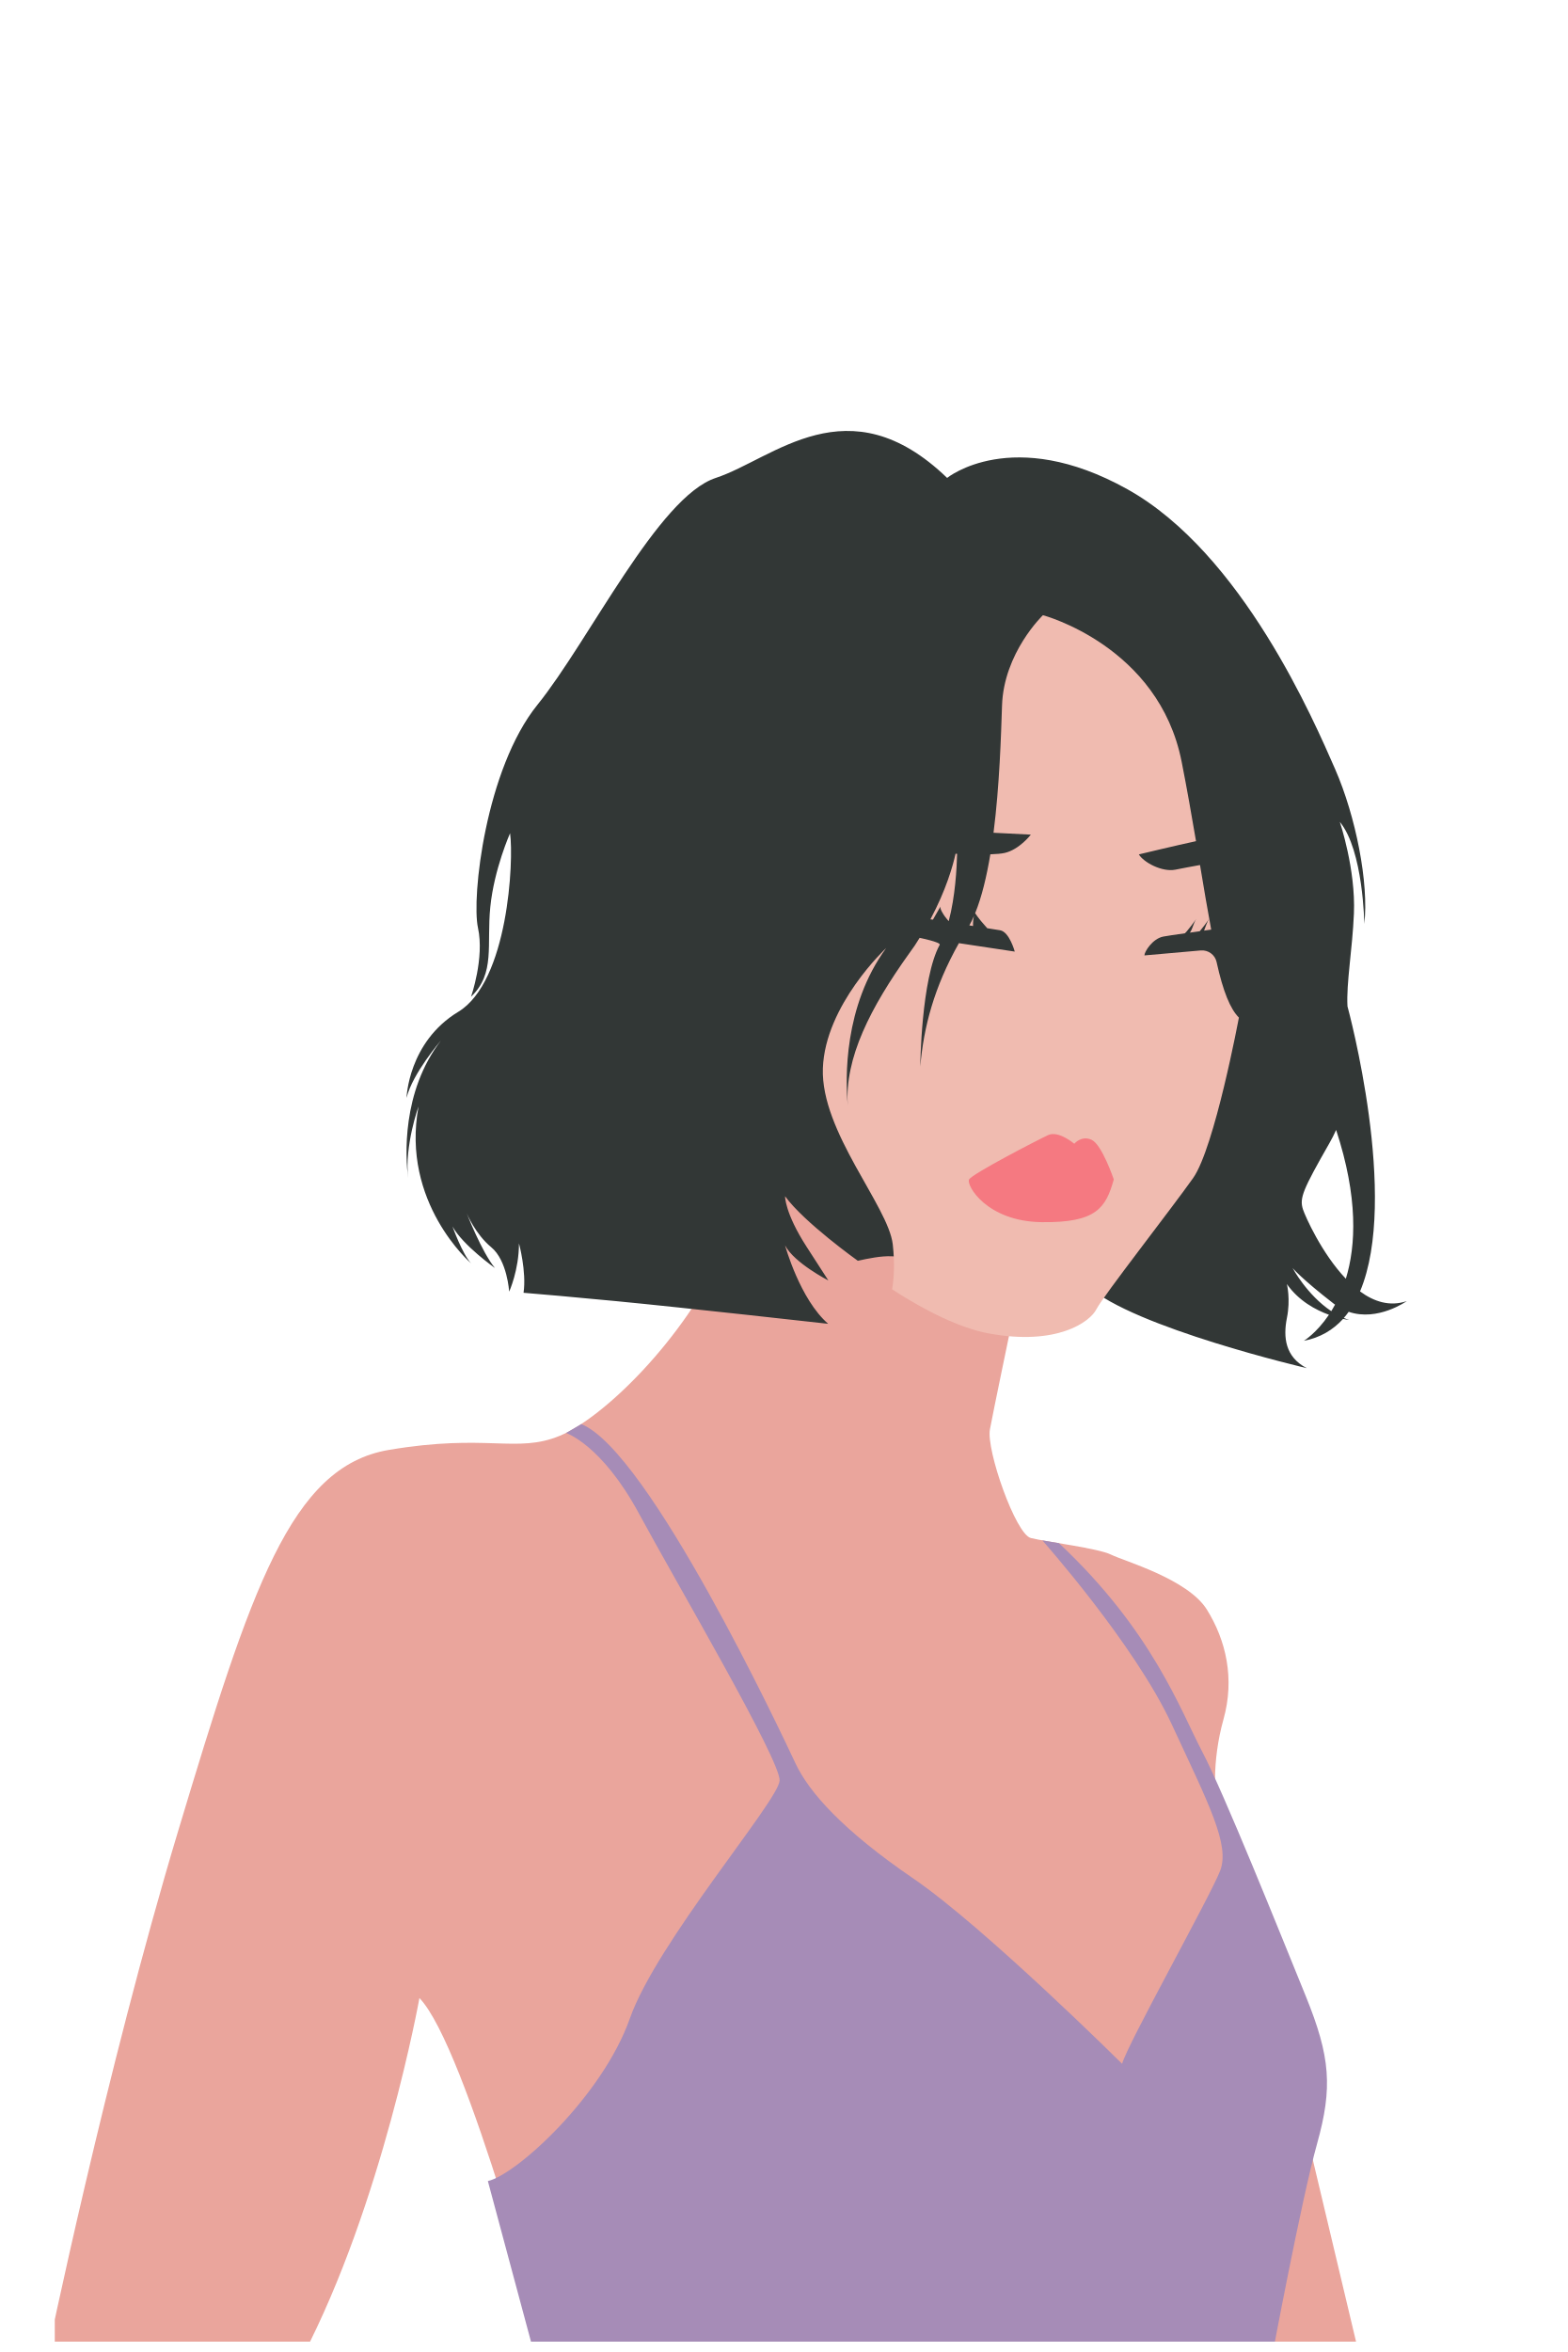
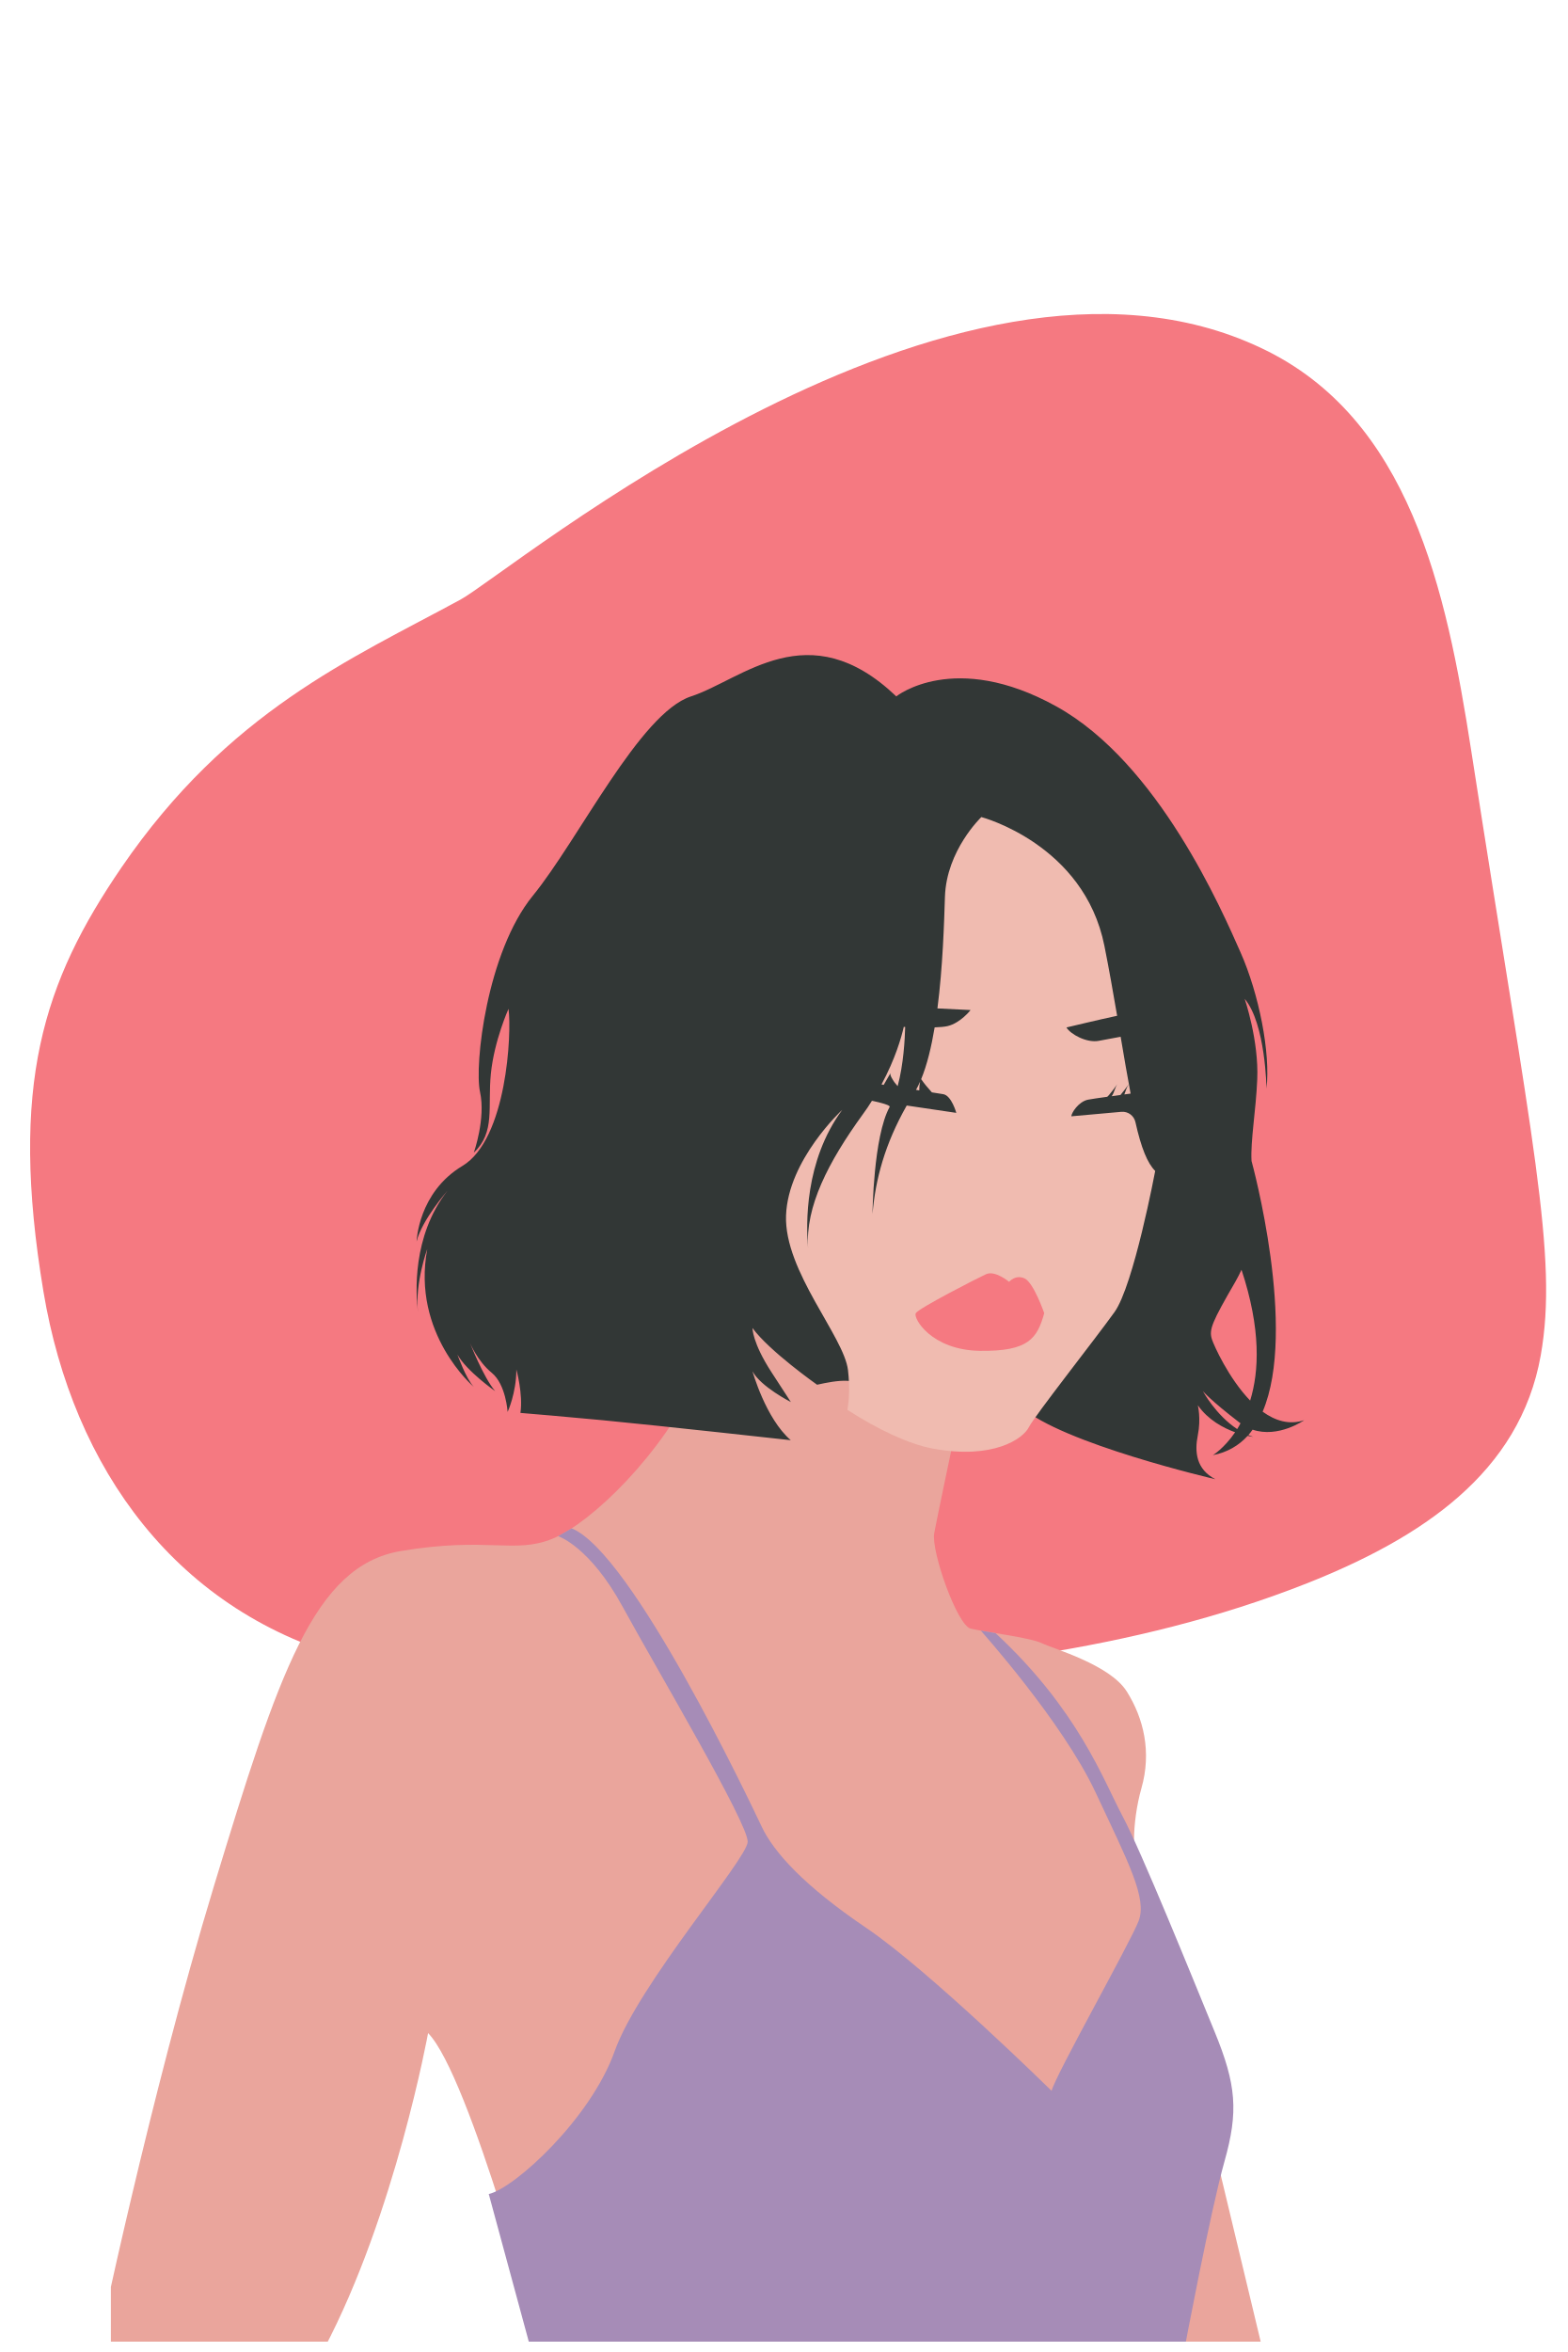
<svg xmlns="http://www.w3.org/2000/svg" width="75pt" height="112.5pt" viewBox="0 0 75 112.5" version="1.2">
  <defs>
    <clipPath id="clip1">
-       <path d="M 2.621 55.809 L 65.094 55.809 L 65.094 112.004 L 2.621 112.004 Z M 2.621 55.809 " />
+       <path d="M 1 15 L 74 15 L 74 80.551 L 1 80.551 Z M 1 15 " />
    </clipPath>
    <clipPath id="clip2">
-       <path d="M 19 20 L 67.359 20 L 67.359 66 L 19 66 Z M 19 20 " />
+       <path d="M 5.305 62.281 L 60.434 62.281 L 60.434 112.004 L 5.305 112.004 Z M 5.305 62.281 " />
    </clipPath>
    <clipPath id="clip3">
-       <path d="M 23 68 L 64 68 L 64 112.004 L 23 112.004 Z M 23 68 " />
+       <path d="M 19 31 L 62.449 31 L 62.449 71 L 19 71 Z M 19 31 " />
+     </clipPath>
+     <clipPath id="clip4">
+       <path d="M 23 73 L 60 73 L 60 112.004 L 23 112.004 Z M 23 73 " />
    </clipPath>
  </defs>
  <g id="surface1">
    <g clip-path="url(#clip1)" clip-rule="nonzero">
-       <path style=" stroke:none;fill-rule:nonzero;fill:rgb(91.759%,64.709%,61.179%);fill-opacity:1;" d="M 2.238 112.746 C 2.238 112.746 12.066 112.746 14.457 112.746 C 18.301 105.402 20.066 95.57 20.066 95.57 C 22.324 97.895 26.234 112.746 26.234 112.746 L 65.051 112.746 L 61.875 99.387 L 60.852 102.84 C 60.898 97.164 58.703 87.543 58.41 86.953 C 58.043 86.219 57.984 84.203 58.531 82.246 C 59.082 80.289 58.652 78.457 57.738 76.988 C 56.824 75.523 53.77 74.668 53.16 74.363 C 52.547 74.055 50.047 73.75 49.316 73.566 C 48.59 73.383 47.176 69.352 47.359 68.371 C 47.543 67.395 48.27 63.91 48.27 63.91 C 48.27 63.91 44.672 57.004 43.375 56.289 C 42.078 55.578 36.613 55.535 34.66 59.812 C 32.707 64.094 28.859 67.82 26.781 68.676 C 24.707 69.531 23.301 68.555 18.602 69.352 C 13.898 70.145 12.008 76.012 8.527 87.566 C 5.047 99.117 2.238 112.746 2.238 112.746 " />
+       <path style=" stroke:none;fill-rule:nonzero;fill:rgb(96.078%,47.449%,50.589%);fill-opacity:1;" d="M 25.375 80.531 C 22.57 80.457 19.805 80.09 17.082 79.434 C 8.441 77.207 3.492 70.234 2.078 61.777 C 0.43 51.875 2.078 46.957 5.809 41.496 C 10.926 34.023 16.793 31.523 22.023 28.684 C 24.328 27.445 45.586 9.633 60.348 16.652 C 67.426 20 69.188 28.184 70.383 35.891 C 73.309 54.77 74.551 60.078 73.711 64.828 C 72.711 70.465 67.992 73.559 62.551 75.723 C 54.148 79.047 45.105 79.93 36.289 80.438 C 34.145 80.547 26.551 80.578 25.375 80.531 Z M 25.375 80.531 " />
    </g>
    <g clip-path="url(#clip2)" clip-rule="nonzero">
-       <path style=" stroke:none;fill-rule:nonzero;fill:rgb(19.609%,21.57%,21.179%);fill-opacity:1;" d="M 61.84 60.652 C 61.84 60.652 62.246 61.148 63.824 62.371 C 63.84 62.379 63.855 62.391 63.871 62.402 C 63.812 62.512 63.75 62.617 63.691 62.715 C 62.527 61.941 61.84 60.652 61.84 60.652 Z M 64.387 61.164 C 63.223 59.941 62.441 58.168 62.336 57.848 C 62.156 57.305 62.336 56.898 63.598 54.684 C 63.719 54.477 63.824 54.262 63.922 54.047 C 64.984 57.281 64.871 59.586 64.387 61.164 Z M 19.523 56.352 C 19.352 54.777 20.023 52.922 20.023 52.922 C 19.168 57.531 22.535 60.426 22.535 60.426 C 22.113 59.973 21.648 58.664 21.648 58.664 C 22.145 59.566 23.68 60.652 23.68 60.652 C 23.051 59.898 22.328 58.031 22.328 58.031 C 22.328 58.031 22.734 59.023 23.5 59.656 C 24.27 60.289 24.359 61.781 24.359 61.781 C 24.359 61.781 24.828 60.758 24.828 59.473 C 24.828 59.473 25.195 60.816 25.047 61.836 C 25.852 61.902 27.352 62.031 29.461 62.234 C 32.758 62.551 39.621 63.32 39.621 63.32 C 38.266 62.145 37.559 59.57 37.559 59.57 C 37.996 60.41 39.629 61.246 39.629 61.246 C 39.629 61.246 39.629 61.246 38.582 59.625 C 37.539 58.004 37.559 57.219 37.559 57.219 C 38.469 58.473 41.039 60.305 41.039 60.305 C 41.535 60.195 42.16 60.066 42.664 60.09 C 45.723 60.238 48.77 60.672 51.746 61.383 L 52.039 61.512 C 54.207 63.5 62.516 65.441 62.516 65.441 C 61.477 64.902 61.387 63.953 61.566 63.047 C 61.75 62.145 61.566 61.418 61.566 61.418 C 62.125 62.219 62.941 62.656 63.578 62.887 C 62.98 63.77 62.379 64.133 62.379 64.133 C 63.16 63.984 63.773 63.613 64.254 63.086 C 64.438 63.125 64.547 63.137 64.547 63.137 C 64.461 63.109 64.375 63.078 64.289 63.039 C 64.371 62.949 64.449 62.848 64.523 62.746 C 65.914 63.223 67.301 62.234 67.301 62.234 C 66.492 62.508 65.734 62.262 65.066 61.77 C 66.949 57.312 64.508 48.293 64.465 48.133 C 64.402 47.043 64.703 45.387 64.773 43.699 C 64.863 41.574 64.098 39.312 64.098 39.312 C 65.227 40.672 65.27 44.195 65.27 44.195 C 65.496 42.254 64.863 39.043 63.871 36.781 C 62.879 34.523 59.445 26.477 53.938 23.402 C 48.426 20.328 45.312 22.859 45.312 22.859 C 40.57 18.293 37.004 21.953 34.246 22.859 C 31.492 23.762 28.195 30.633 25.715 33.707 C 23.23 36.781 22.551 42.93 22.867 44.379 C 23.184 45.824 22.535 47.676 22.535 47.676 C 23.707 46.562 23.273 45.191 23.457 43.383 C 23.637 41.574 24.402 39.855 24.402 39.855 C 24.586 41.168 24.312 46.953 21.922 48.398 C 19.527 49.848 19.449 52.516 19.449 52.516 C 19.734 51.34 21.105 49.758 21.105 49.758 C 19.199 52.23 19.398 55.355 19.523 56.352 Z M 19.559 56.586 C 19.543 56.508 19.531 56.43 19.523 56.352 C 19.535 56.453 19.547 56.531 19.559 56.586 Z M 19.574 56.672 C 19.566 56.645 19.562 56.613 19.559 56.586 C 19.566 56.641 19.574 56.672 19.574 56.672 " />
+       <path style=" stroke:none;fill-rule:nonzero;fill:rgb(91.759%,64.709%,61.179%);fill-opacity:1;" d="M 4.66 112.348 C 4.66 112.348 13.379 112.348 15.504 112.348 C 18.91 105.891 20.48 97.246 20.48 97.246 C 22.484 99.289 25.949 112.348 25.949 112.348 L 60.395 112.348 L 57.578 100.602 L 56.668 103.637 C 56.711 98.645 54.766 90.188 54.504 89.668 C 54.176 89.023 54.125 87.25 54.609 85.527 C 55.098 83.809 54.719 82.195 53.906 80.906 C 53.094 79.617 50.387 78.863 49.844 78.598 C 49.301 78.328 47.078 78.059 46.434 77.898 C 45.789 77.734 44.535 74.188 44.695 73.328 C 44.859 72.469 45.504 69.406 45.504 69.406 C 45.504 69.406 42.312 63.332 41.164 62.707 C 40.012 62.078 35.16 62.043 33.426 65.805 C 31.695 69.566 28.281 72.844 26.438 73.598 C 24.598 74.348 23.352 73.488 19.18 74.188 C 15.008 74.887 13.328 80.047 10.238 90.203 C 7.152 100.363 4.66 112.348 4.66 112.348 " />
    </g>
-     <path style=" stroke:none;fill-rule:nonzero;fill:rgb(94.119%,73.329%,69.019%);fill-opacity:1;" d="M 46.375 44.262 C 46.453 44.125 46.527 43.973 46.598 43.812 C 46.562 43.961 46.547 44.113 46.551 44.266 C 46.551 44.273 46.551 44.285 46.551 44.293 C 46.492 44.281 46.434 44.273 46.375 44.262 Z M 42.711 59.52 C 42.5 57.688 39.262 54.133 39.367 51.102 C 39.473 48.066 42.395 45.348 42.395 45.348 C 40.359 48.137 40.441 51.582 40.559 52.875 C 40.398 50.617 41.652 48.18 43.492 45.609 C 43.73 45.281 43.805 45.176 43.996 44.859 C 43.996 44.859 45.023 45.066 44.957 45.191 C 44.066 46.812 44.027 51.012 44.027 51.012 C 44.188 49.125 44.688 47.223 45.875 45.113 L 48.547 45.516 C 48.547 45.516 48.293 44.57 47.844 44.496 C 47.746 44.48 47.52 44.445 47.23 44.398 C 47.023 44.168 46.824 43.938 46.652 43.68 C 46.969 42.906 47.203 41.922 47.379 40.863 C 47.664 40.855 47.91 40.832 48.066 40.797 C 48.77 40.637 49.316 39.922 49.316 39.922 L 47.531 39.832 C 47.82 37.574 47.891 35.164 47.938 33.758 C 48.016 31.223 49.895 29.426 49.895 29.426 C 49.895 29.426 55.438 30.891 56.531 36.434 C 56.785 37.715 57.008 39 57.219 40.234 C 56.324 40.426 54.484 40.867 54.484 40.867 C 54.707 41.242 55.582 41.723 56.23 41.598 C 56.574 41.531 57.031 41.441 57.41 41.375 C 57.594 42.48 57.77 43.527 57.945 44.465 C 57.84 44.48 57.727 44.496 57.605 44.512 C 57.684 44.324 57.734 44.117 57.844 43.957 C 57.703 44.16 57.555 44.352 57.398 44.543 C 57.242 44.562 57.082 44.586 56.926 44.609 C 57.07 44.406 57.09 44.156 57.234 43.949 C 57.09 44.156 56.938 44.355 56.773 44.551 C 56.75 44.578 56.719 44.609 56.688 44.641 C 56.242 44.703 55.844 44.762 55.656 44.797 C 55.133 44.898 54.75 45.527 54.75 45.699 C 54.75 45.699 56.359 45.555 57.445 45.461 C 57.801 45.43 58.129 45.668 58.203 46.016 C 58.516 47.438 58.863 48.266 59.27 48.672 C 59.27 48.672 58.109 54.895 57.078 56.352 C 56.047 57.809 52.762 62.012 52.457 62.617 C 52.152 63.227 50.57 64.387 47.285 63.777 C 45.98 63.535 44.309 62.734 42.68 61.672 C 42.762 61.18 42.816 60.453 42.711 59.52 Z M 45.387 44.062 C 45.703 42.883 45.773 41.508 45.789 40.84 C 45.762 40.84 45.738 40.84 45.715 40.836 C 45.586 41.418 45.258 42.578 44.512 43.973 C 44.551 43.977 44.59 43.984 44.633 43.988 C 44.754 43.773 44.875 43.559 45 43.348 C 44.938 43.453 45.148 43.758 45.207 43.84 C 45.246 43.898 45.324 43.98 45.387 44.062 " />
    <g clip-path="url(#clip3)" clip-rule="nonzero">
-       <path style=" stroke:none;fill-rule:nonzero;fill:rgb(65.099%,54.9%,71.759%);fill-opacity:1;" d="M 50.66 73.812 C 55.129 77.996 56.484 81.824 57.508 83.77 C 58.535 85.711 61.281 92.562 62.469 95.477 C 63.652 98.391 63.762 99.848 63.008 102.547 C 62.254 105.242 60.852 112.746 60.852 112.746 L 25.602 112.746 L 23.34 104.324 C 24.738 104.004 28.836 100.227 30.129 96.555 C 31.422 92.887 37.242 86.141 37.297 85.172 C 37.352 84.199 32.34 75.676 30.562 72.383 C 28.781 69.094 27.082 68.543 27.082 68.543 L 27.809 68.117 C 31.039 69.406 37.406 82.957 38.055 84.34 C 38.699 85.719 40.316 87.547 43.711 89.863 C 47.105 92.188 53.684 98.715 53.684 98.715 C 53.898 97.852 57.887 90.73 58.371 89.488 C 58.855 88.246 57.832 86.305 56.055 82.473 C 54.277 78.641 49.867 73.68 49.867 73.68 L 50.66 73.812 " />
+       <path style=" stroke:none;fill-rule:nonzero;fill:rgb(19.609%,21.57%,21.179%);fill-opacity:1;" d="M 57.547 66.539 C 57.547 66.539 57.906 66.977 59.309 68.051 C 59.32 68.062 59.336 68.07 59.348 68.078 C 59.297 68.176 59.242 68.27 59.188 68.355 C 58.156 67.676 57.547 66.539 57.547 66.539 Z M 59.809 66.992 C 58.773 65.918 58.078 64.355 57.984 64.074 C 57.824 63.598 57.984 63.238 59.109 61.293 C 59.215 61.109 59.309 60.922 59.395 60.734 C 60.336 63.578 60.238 65.602 59.809 66.992 Z M 19.996 62.758 C 19.844 61.375 20.441 59.742 20.441 59.742 C 19.68 63.797 22.668 66.34 22.668 66.34 C 22.293 65.945 21.883 64.789 21.883 64.789 C 22.324 65.586 23.688 66.539 23.688 66.539 C 23.125 65.879 22.484 64.234 22.484 64.234 C 22.484 64.234 22.844 65.109 23.527 65.664 C 24.207 66.223 24.285 67.535 24.285 67.535 C 24.285 67.535 24.703 66.633 24.703 65.504 C 24.703 65.504 25.031 66.684 24.898 67.582 C 25.613 67.641 26.941 67.754 28.816 67.93 C 31.742 68.211 37.832 68.887 37.832 68.887 C 36.629 67.852 36 65.59 36 65.59 C 36.391 66.328 37.836 67.062 37.836 67.062 C 37.836 67.062 37.836 67.062 36.91 65.637 C 35.984 64.211 36 63.523 36 63.523 C 36.805 64.625 39.09 66.234 39.09 66.234 C 39.527 66.137 40.082 66.023 40.531 66.047 C 43.246 66.176 45.949 66.559 48.59 67.184 L 48.852 67.293 C 50.773 69.043 58.145 70.754 58.145 70.754 C 57.223 70.277 57.145 69.441 57.305 68.648 C 57.465 67.852 57.305 67.215 57.305 67.215 C 57.797 67.918 58.523 68.301 59.09 68.508 C 58.559 69.281 58.027 69.602 58.027 69.602 C 58.715 69.469 59.262 69.145 59.688 68.68 C 59.852 68.715 59.949 68.727 59.949 68.727 C 59.871 68.699 59.797 68.672 59.723 68.641 C 59.793 68.559 59.863 68.473 59.926 68.383 C 61.16 68.801 62.395 67.93 62.395 67.93 C 61.676 68.172 61.004 67.953 60.406 67.523 C 62.078 63.605 59.914 55.672 59.875 55.531 C 59.82 54.574 60.086 53.117 60.148 51.633 C 60.23 49.766 59.547 47.777 59.547 47.777 C 60.551 48.969 60.59 52.07 60.59 52.07 C 60.789 50.359 60.23 47.539 59.348 45.551 C 58.465 43.562 55.422 36.488 50.531 33.785 C 45.645 31.082 42.879 33.309 42.879 33.309 C 38.672 29.293 35.508 32.512 33.062 33.309 C 30.617 34.102 27.691 40.145 25.488 42.848 C 23.285 45.551 22.684 50.957 22.965 52.23 C 23.246 53.5 22.668 55.133 22.668 55.133 C 23.707 54.152 23.324 52.945 23.484 51.355 C 23.645 49.766 24.328 48.254 24.328 48.254 C 24.488 49.406 24.246 54.496 22.125 55.766 C 20 57.039 19.93 59.383 19.93 59.383 C 20.184 58.352 21.402 56.961 21.402 56.961 C 19.707 59.137 19.887 61.883 19.996 62.758 Z M 20.027 62.965 C 20.016 62.898 20.004 62.828 19.996 62.758 C 20.008 62.848 20.02 62.918 20.027 62.965 Z M 20.039 63.043 C 20.035 63.016 20.031 62.988 20.027 62.965 C 20.035 63.012 20.039 63.043 20.039 63.043 " />
    </g>
-     <path style=" stroke:none;fill-rule:nonzero;fill:rgb(96.078%,47.449%,50.589%);fill-opacity:1;" d="M 53.285 56.414 C 53.285 56.414 52.719 54.746 52.227 54.52 C 51.734 54.293 51.395 54.707 51.395 54.707 C 51.395 54.707 50.637 54.062 50.145 54.293 C 49.652 54.52 46.512 56.145 46.363 56.414 C 46.211 56.68 47.195 58.422 49.824 58.457 C 52.453 58.496 52.906 57.773 53.285 56.414 " />
+     <path style=" stroke:none;fill-rule:nonzero;fill:rgb(94.119%,73.329%,69.019%);fill-opacity:1;" d="M 43.824 52.129 C 43.891 52.008 43.957 51.875 44.02 51.734 C 43.992 51.863 43.977 52 43.98 52.133 C 43.98 52.141 43.98 52.148 43.98 52.156 C 43.93 52.145 43.875 52.137 43.824 52.129 Z M 40.57 65.543 C 40.387 63.934 37.512 60.809 37.605 58.141 C 37.699 55.477 40.293 53.086 40.293 53.086 C 38.488 55.535 38.559 58.566 38.66 59.703 C 38.52 57.715 39.633 55.574 41.266 53.316 C 41.477 53.023 41.543 52.93 41.715 52.652 C 41.715 52.652 42.625 52.836 42.562 52.945 C 41.777 54.371 41.742 58.062 41.742 58.062 C 41.883 56.406 42.328 54.734 43.379 52.879 L 45.75 53.23 C 45.75 53.23 45.523 52.402 45.125 52.336 C 45.039 52.32 44.84 52.289 44.582 52.25 C 44.398 52.043 44.223 51.844 44.07 51.617 C 44.352 50.938 44.559 50.07 44.715 49.141 C 44.969 49.133 45.184 49.113 45.324 49.082 C 45.949 48.938 46.434 48.312 46.434 48.312 L 44.848 48.234 C 45.105 46.246 45.168 44.129 45.207 42.895 C 45.281 40.664 46.949 39.082 46.949 39.082 C 46.949 39.082 51.863 40.371 52.836 45.242 C 53.062 46.371 53.258 47.5 53.445 48.586 C 52.652 48.754 51.02 49.145 51.02 49.145 C 51.215 49.473 51.992 49.895 52.566 49.785 C 52.875 49.727 53.277 49.648 53.613 49.59 C 53.777 50.562 53.934 51.48 54.09 52.309 C 53.996 52.32 53.895 52.336 53.789 52.348 C 53.859 52.184 53.902 52 54 51.859 C 53.875 52.039 53.742 52.207 53.605 52.375 C 53.465 52.395 53.324 52.414 53.184 52.434 C 53.316 52.254 53.332 52.035 53.457 51.852 C 53.332 52.035 53.195 52.211 53.051 52.383 C 53.027 52.406 53 52.434 52.973 52.461 C 52.578 52.516 52.227 52.566 52.059 52.598 C 51.594 52.688 51.254 53.242 51.254 53.395 C 51.254 53.395 52.684 53.266 53.648 53.18 C 53.965 53.152 54.25 53.363 54.32 53.672 C 54.598 54.922 54.902 55.648 55.266 56.008 C 55.266 56.008 54.238 61.477 53.32 62.758 C 52.402 64.039 49.488 67.734 49.219 68.27 C 48.949 68.805 47.547 69.824 44.629 69.289 C 43.473 69.074 41.992 68.371 40.543 67.438 C 40.617 67.004 40.664 66.363 40.57 65.543 Z M 42.945 51.953 C 43.227 50.914 43.289 49.707 43.305 49.121 C 43.281 49.121 43.258 49.117 43.238 49.117 C 43.121 49.629 42.832 50.648 42.172 51.871 C 42.203 51.879 42.238 51.883 42.277 51.891 C 42.387 51.699 42.492 51.512 42.605 51.324 C 42.547 51.418 42.738 51.684 42.785 51.758 C 42.82 51.809 42.891 51.883 42.945 51.953 " />
+     <g clip-path="url(#clip4)" clip-rule="nonzero">
+       <path style=" stroke:none;fill-rule:nonzero;fill:rgb(65.099%,54.9%,71.759%);fill-opacity:1;" d="M 47.625 78.113 C 51.59 81.789 52.793 85.16 53.703 86.867 C 54.613 88.574 57.051 94.602 58.102 97.164 C 59.156 99.723 59.25 101.004 58.582 103.379 C 57.91 105.75 56.668 112.348 56.668 112.348 L 25.391 112.348 L 23.383 104.945 C 24.625 104.66 28.262 101.336 29.406 98.113 C 30.555 94.887 35.723 88.953 35.77 88.102 C 35.816 87.246 31.367 79.75 29.789 76.855 C 28.211 73.961 26.703 73.477 26.703 73.477 L 27.348 73.105 C 30.215 74.238 35.863 86.156 36.438 87.367 C 37.012 88.582 38.445 90.188 41.461 92.227 C 44.473 94.27 50.309 100.008 50.309 100.008 C 50.5 99.25 54.039 92.988 54.469 91.895 C 54.898 90.805 53.988 89.098 52.41 85.727 C 50.832 82.359 46.922 77.996 46.922 77.996 L 47.625 78.113 " />
+     </g>
+     <path style=" stroke:none;fill-rule:nonzero;fill:rgb(96.078%,47.449%,50.589%);fill-opacity:1;" d="M 49.957 62.812 C 49.957 62.812 49.453 61.348 49.016 61.148 C 48.578 60.949 48.277 61.312 48.277 61.312 C 48.277 61.312 47.605 60.746 47.168 60.949 C 46.734 61.148 43.945 62.578 43.812 62.812 C 43.676 63.047 44.551 64.578 46.883 64.613 C 49.219 64.645 49.621 64.012 49.957 62.812 " />
  </g>
</svg>
